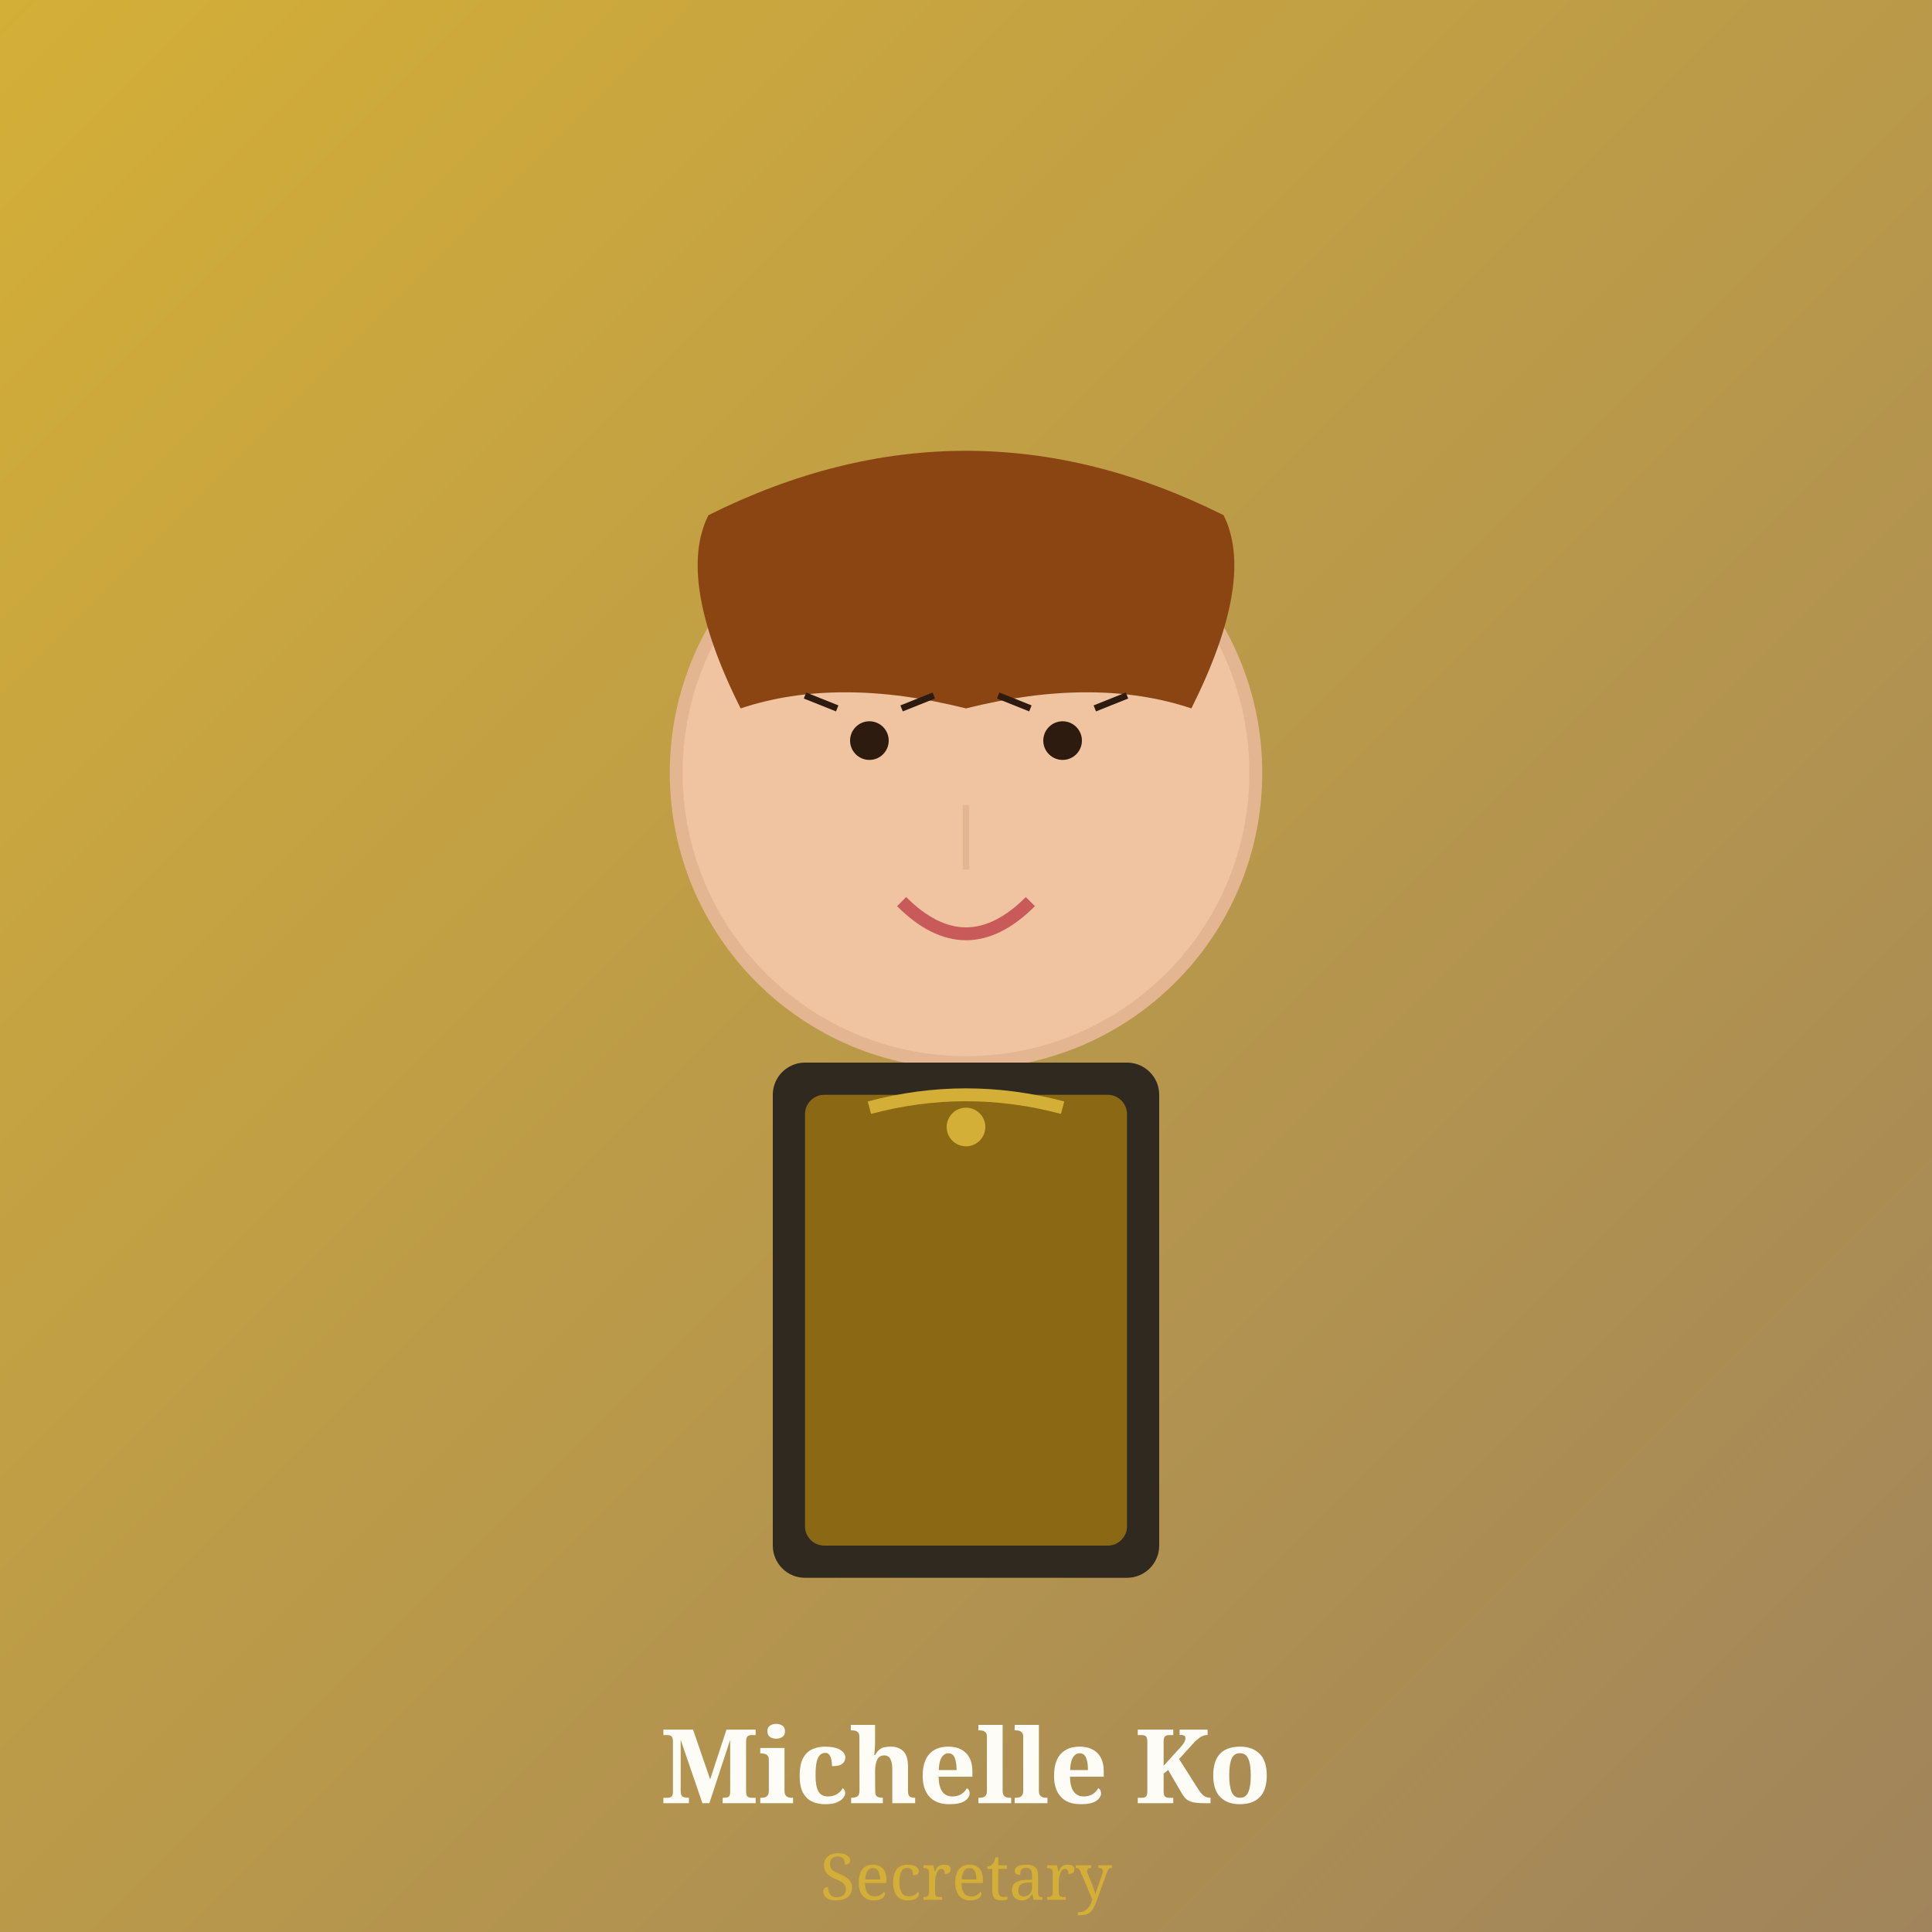
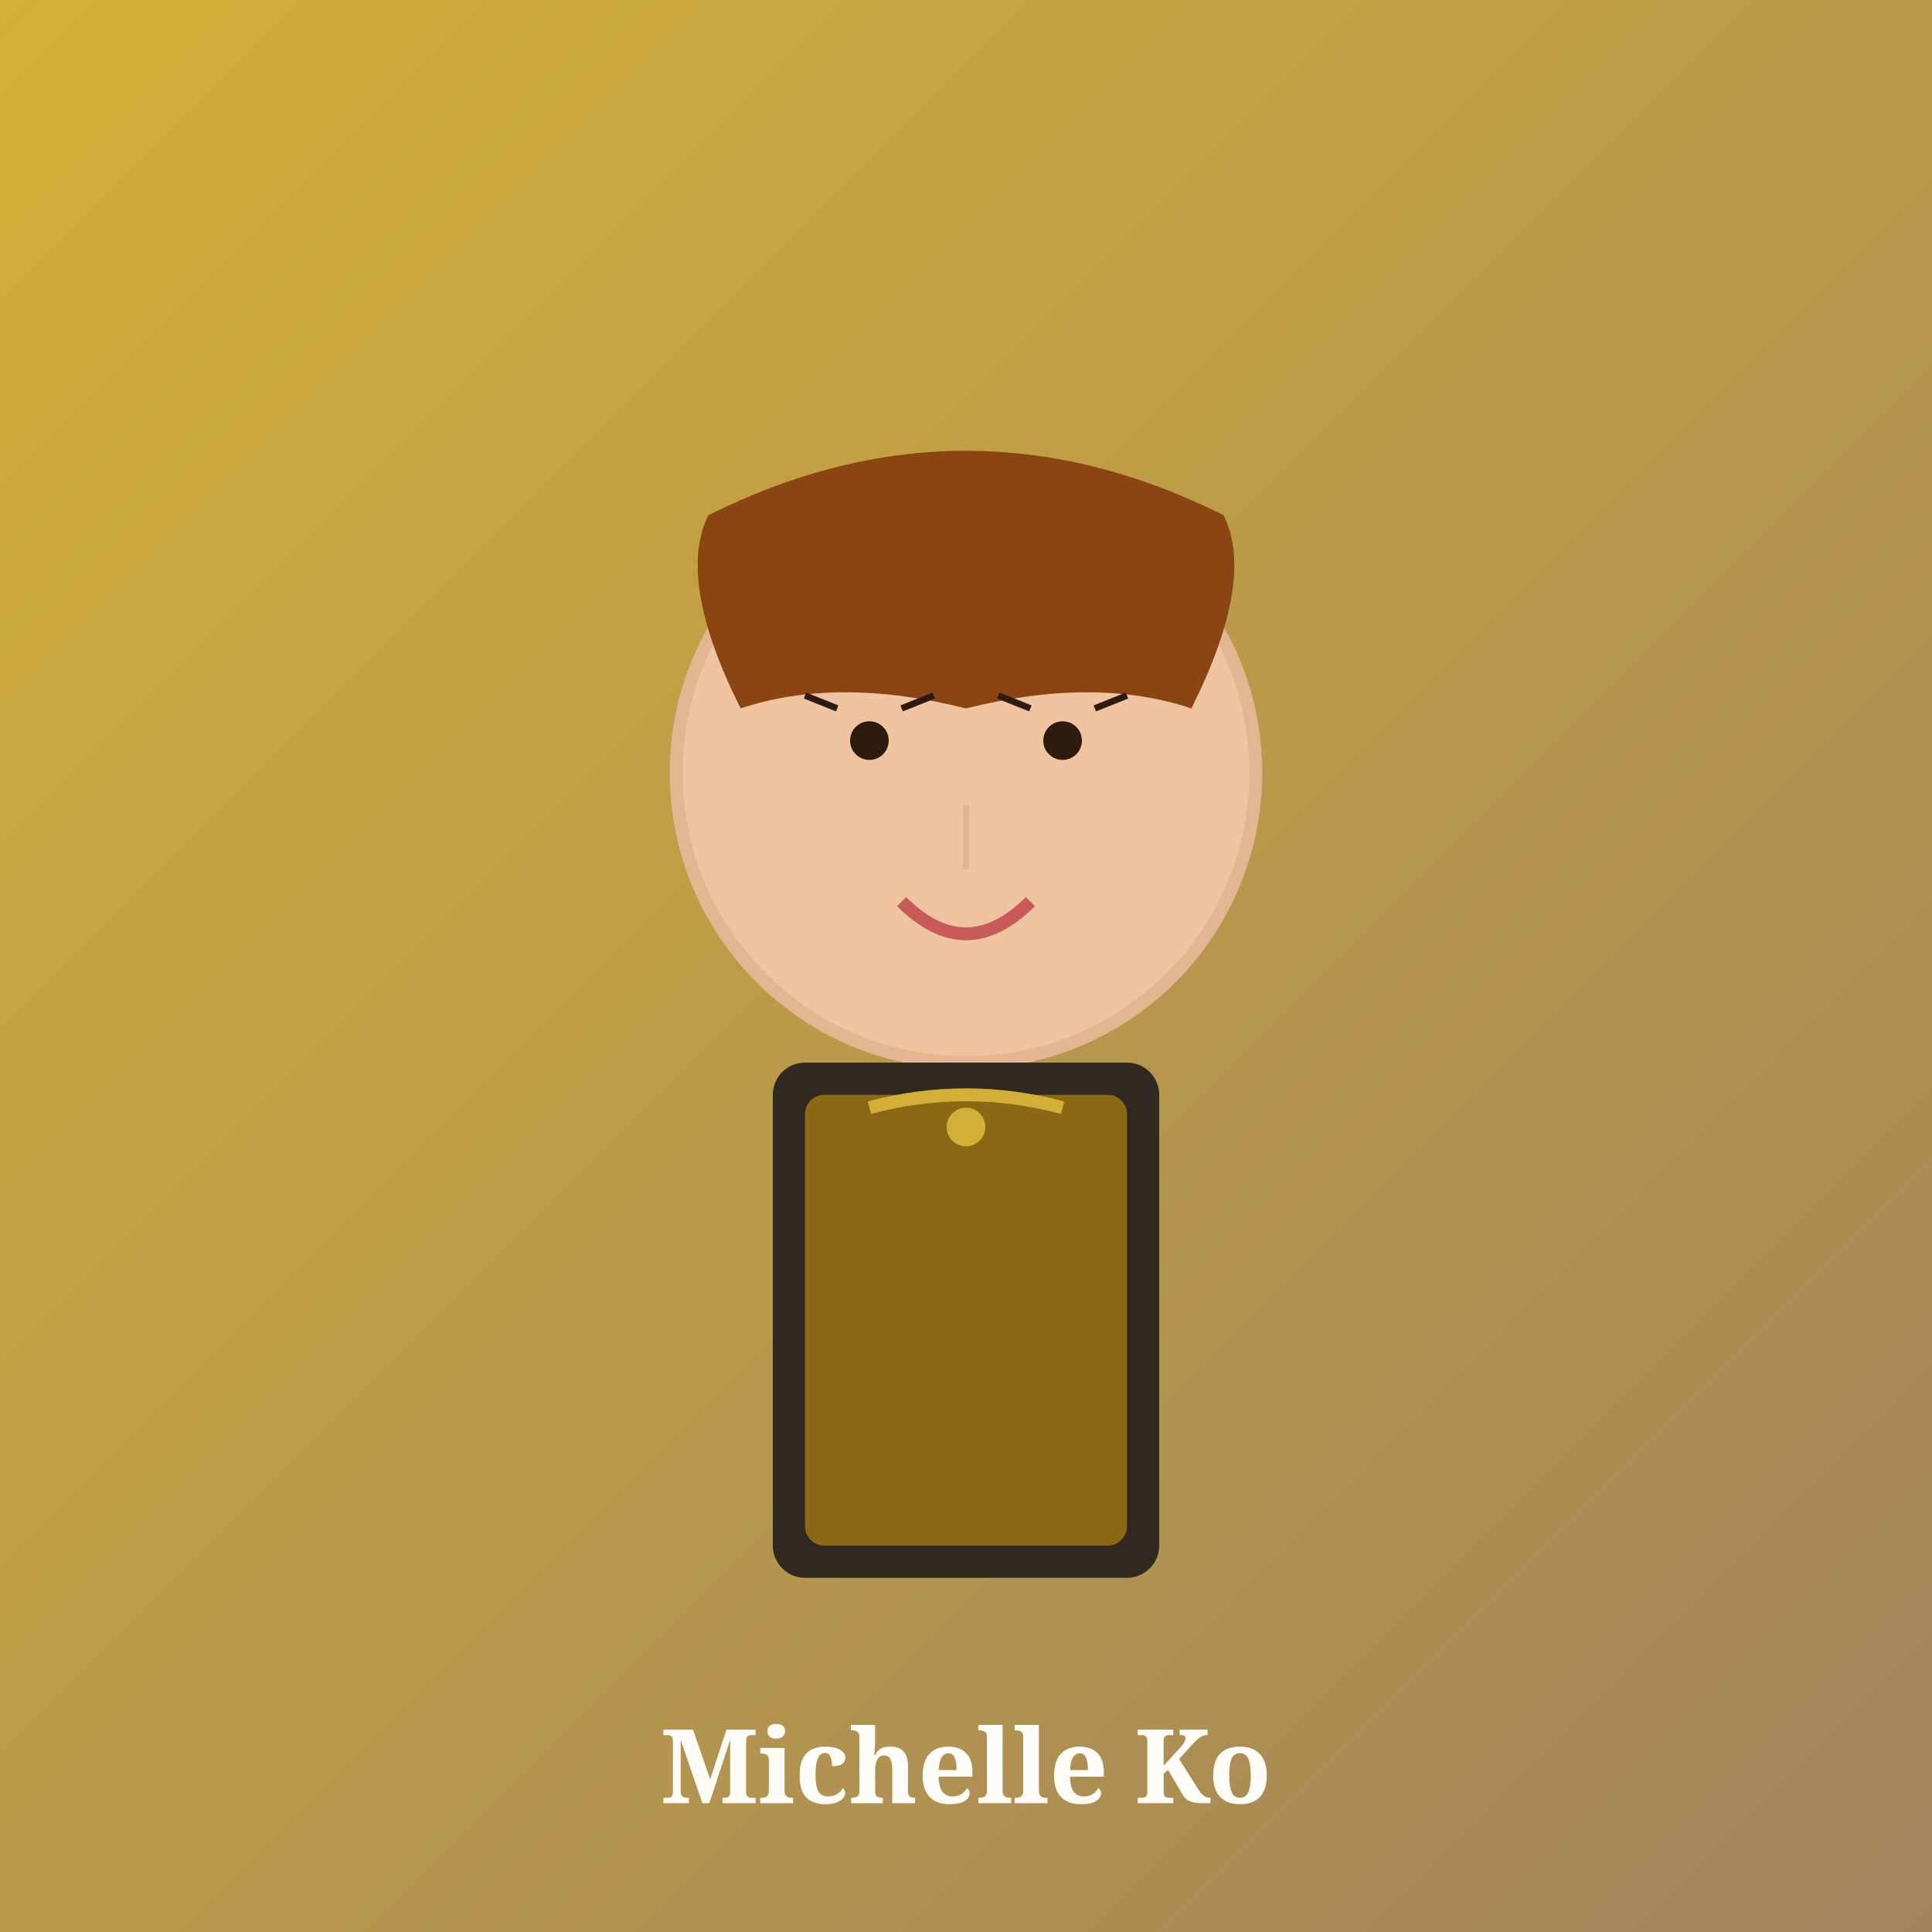
<svg xmlns="http://www.w3.org/2000/svg" width="300" height="300" viewBox="0 0 300 300">
  <defs>
    <linearGradient id="bg3" x1="0%" y1="0%" x2="100%" y2="100%">
      <stop offset="0%" style="stop-color:#D4AF37;stop-opacity:1" />
      <stop offset="100%" style="stop-color:#A0845C;stop-opacity:1" />
    </linearGradient>
  </defs>
  <rect width="300" height="300" fill="url(#bg3)" />
  <circle cx="150" cy="120" r="45" fill="#F0C4A0" stroke="#E3B591" stroke-width="2" />
  <path d="M110 80 Q150 60 190 80 Q195 90 185 110 Q170 105 150 110 Q130 105 115 110 Q105 90 110 80" fill="#8B4513" />
  <circle cx="135" cy="115" r="3" fill="#2C1B0E" />
  <circle cx="165" cy="115" r="3" fill="#2C1B0E" />
  <path d="M130 110 L125 108" stroke="#2C1B0E" stroke-width="1" />
  <path d="M140 110 L145 108" stroke="#2C1B0E" stroke-width="1" />
  <path d="M160 110 L155 108" stroke="#2C1B0E" stroke-width="1" />
  <path d="M170 110 L175 108" stroke="#2C1B0E" stroke-width="1" />
  <line x1="150" y1="125" x2="150" y2="135" stroke="#E3B591" stroke-width="1" />
  <path d="M140 140 Q150 150 160 140" stroke="#C85A5A" stroke-width="2" fill="none" />
  <rect x="120" y="165" width="60" height="80" fill="#2F2920" rx="5" />
  <rect x="125" y="170" width="50" height="70" fill="#8B6914" rx="3" />
  <circle cx="150" cy="175" r="3" fill="#D4AF37" />
  <path d="M135 172 Q150 168 165 172" stroke="#D4AF37" stroke-width="2" fill="none" />
  <text x="150" y="280" text-anchor="middle" font-family="Georgia, serif" font-size="16" fill="#FEFCF7" font-weight="bold">Michelle Ko</text>
-   <text x="150" y="295" text-anchor="middle" font-family="Georgia, serif" font-size="10" fill="#D4AF37">Secretary</text>
</svg>
